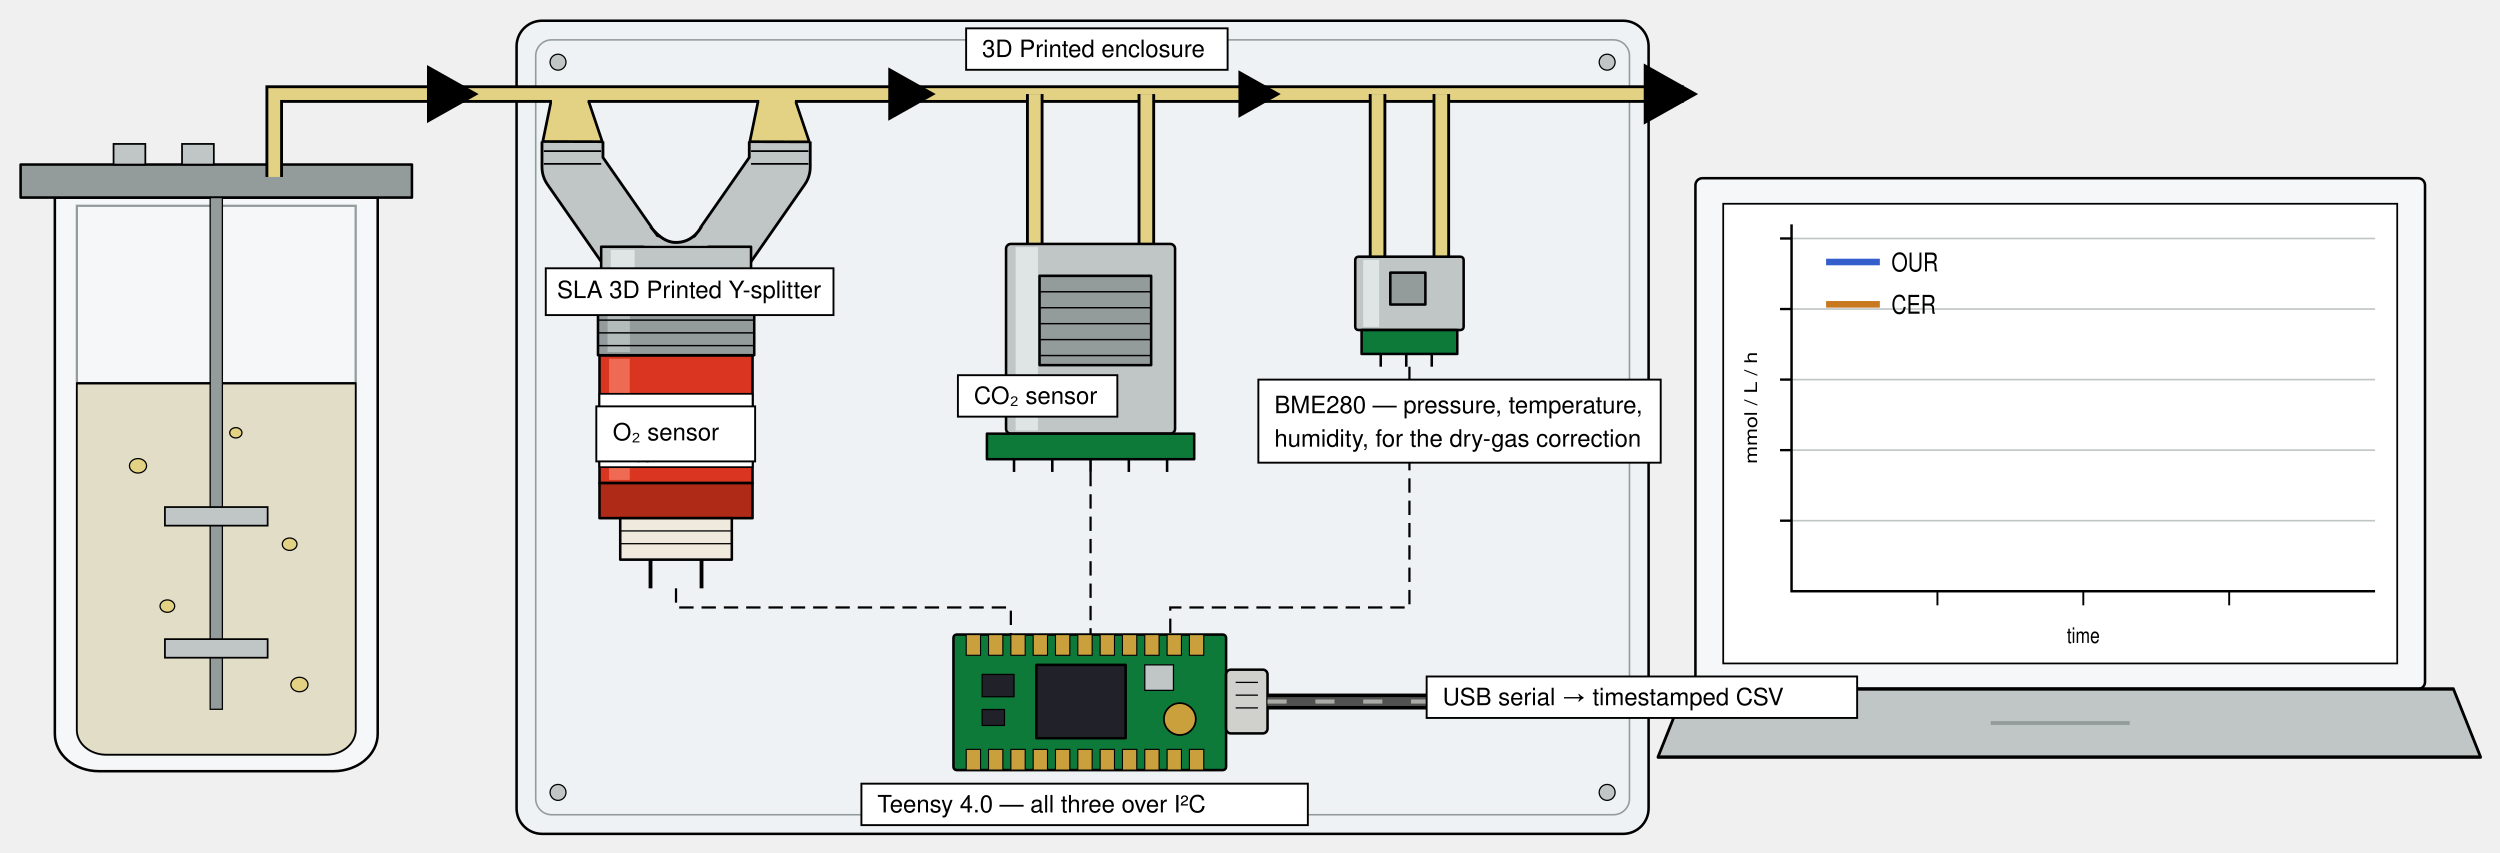
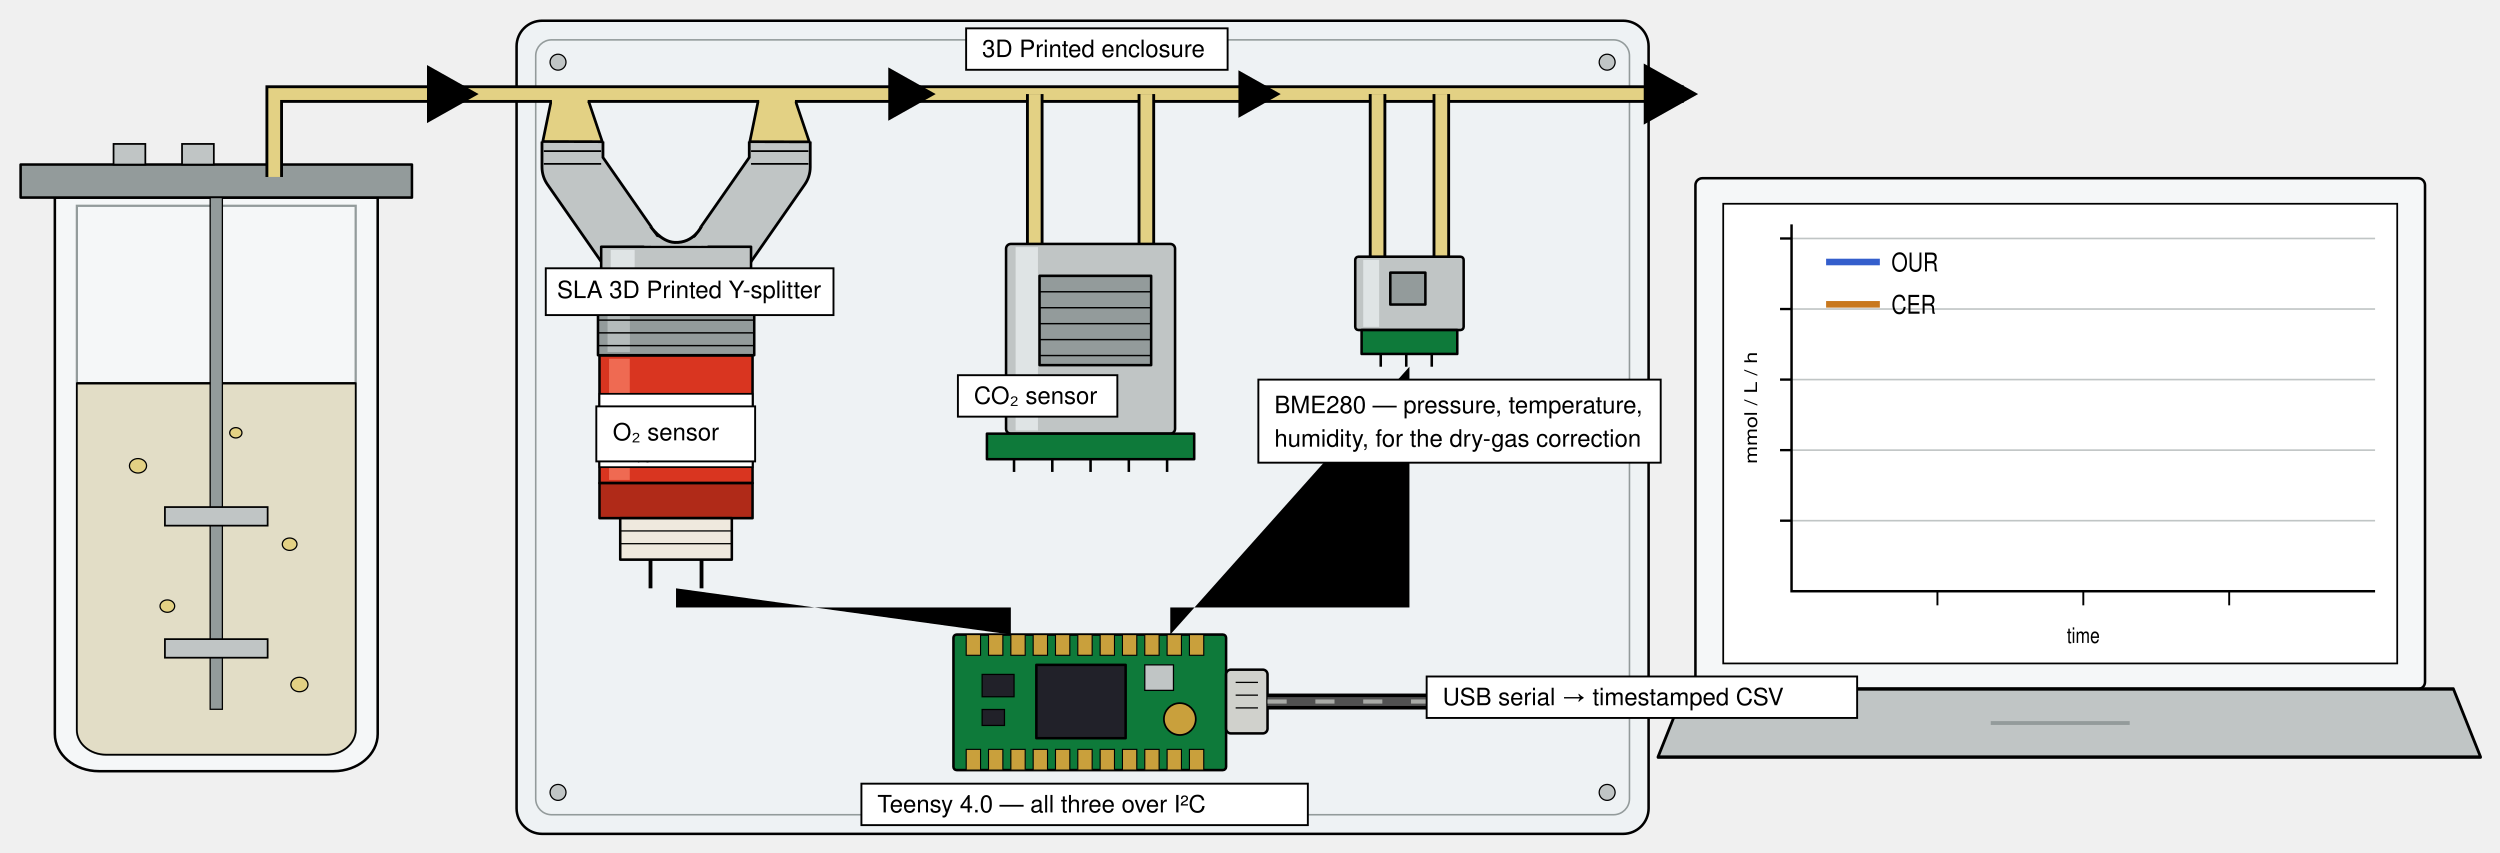
<svg xmlns="http://www.w3.org/2000/svg" viewBox="16 97 1568 535" font-family="Helvetica, Arial, sans-serif" version="1.1" id="svg111">
  <defs id="animdefs">
    <clipPath id="brothClip">
      <path d="M 64.208,337.386 H 239.086 v 217.415 a 18.408,15.53 0 0 1 -18.408,15.53 H 82.616 A 18.408,15.53 0 0 1 64.208,554.801 Z" />
    </clipPath>
  </defs>
  <defs id="defs111" />
  <style id="style1">
  .o    {stroke:#000;stroke-width:1.6;stroke-linejoin:round}
  .oth  {stroke:#000;stroke-width:1.1}
  .ohair{stroke:#000;stroke-width:0.8}
  .lead {fill:none;stroke:#000;stroke-width:1}
  .lbl  {fill:#fff;stroke:#000;stroke-width:1.2}
  .t    {font-size:15px;fill:#000}
  .tm   {font-size:12px;fill:#000}
  .ts   {font-size:9px;fill:#000}
  .tp   {font-size:11px;fill:#000}
  .sig  {fill:none;stroke:#000;stroke-width:1.4;stroke-dasharray:9 5}
  .hi   {fill:#dfe4e5}
  .hir  {fill:#ef6a52}

/* ---------------- motion ----------------
   Timed loops. A scroll-driven version was written and then removed: it needs
   animation-duration:auto, which collapses to zero if the timeline fails to
   resolve, so an unverified enhancement can silently stop the figure dead.
   See README, "Scroll-linked motion". */

.ch-sig      { animation: ch-march 1.15s linear infinite; }
.ch-flow-usb { animation: ch-march-usb 1.9s linear infinite; }
.ch-imp      { transform-box: fill-box; transform-origin: 50% 50%;
            vector-effect: non-scaling-stroke; animation: ch-blade .8s infinite; }
.ch-bub      { transform-box: view-box; animation-name: ch-rise;
            animation-timing-function: linear; animation-iteration-count: infinite; }
.ch-b1 { animation-duration: 5.4s; animation-delay: -0.0s; }
.ch-b2 { animation-duration: 6.1s; animation-delay: -2.3s; }
.ch-b3 { animation-duration: 4.8s; animation-delay: -3.6s; }
.ch-b4 { animation-duration: 6.6s; animation-delay: -1.2s; }
.ch-b5 { animation-duration: 5.0s; animation-delay: -4.1s; }
.ch-curve    { stroke-dasharray: 392; stroke-dashoffset: 392;
            animation: ch-draw 9s linear infinite; }

@keyframes ch-march     { to { stroke-dashoffset: -14; } }
@keyframes ch-march-usb { to { stroke-dashoffset: -30; } }
@keyframes ch-blade {
  0%,  24.99% { transform: scaleX(1);   }
  25%, 49.99% { transform: scaleX(.62); }
  50%, 74.99% { transform: scaleX(.30); }
  75%,   100% { transform: scaleX(.62); }
}
@keyframes ch-rise { 0% { transform: translateY(150px); } 100% { transform: translateY(-150px); } }
@keyframes ch-draw { 0% { stroke-dashoffset: 392; } 78%, 100% { stroke-dashoffset: 0; } }


@media (prefers-reduced-motion: reduce) {
  .ch-sig, .ch-flow-usb, .ch-imp, .ch-bub, .ch-curve { animation: none !important; }
  .ch-curve { stroke-dasharray: none; stroke-dashoffset: 0; }
  .ch-flow-usb, .ch-probe { display: none; }
}
</style>
  <rect height="673.565" fill="#ffffff" id="rect1" x="0" y="0" style="stroke-width:0.906" />
  <rect x="340" y="110" width="710" height="510" rx="16" fill="#eef2f4" class="o" id="rect2" />
  <rect x="352" y="122" width="686" height="486" rx="10" fill="none" stroke="#939b9b" stroke-width="1" id="rect3" />
  <circle cx="366" cy="136" r="5" fill="#c0c5c5" class="ohair" id="circle3" />
  <circle cx="1024" cy="136" r="5" fill="#c0c5c5" class="ohair" id="circle4" />
  <circle cx="366" cy="594" r="5" fill="#c0c5c5" class="ohair" id="circle5" />
  <circle cx="1024" cy="594" r="5" fill="#c0c5c5" class="ohair" id="circle6" />
  <path d="M 50.402,220.914 H 252.892 v 336.475 a 27.612,23.294 0 0 1 -27.612,23.294 H 78.014 A 27.612,23.294 0 0 1 50.402,557.389 Z" fill="#f5f7f8" class="o" id="path6" />
  <path d="M 64.208,226.091 H 239.086 v 328.71 a 18.408,15.53 0 0 1 -18.408,15.53 H 82.616 A 18.408,15.53 0 0 1 64.208,554.801 Z" fill="none" stroke="#939b9b" stroke-width="1.409" id="path7" />
  <path d="M 64.208,337.386 H 239.086 v 217.415 a 18.408,15.53 0 0 1 -18.408,15.53 H 82.616 A 18.408,15.53 0 0 1 64.208,554.801 Z" fill="#e2ddc6" class="oth" id="path8" />
  <path d="M 64.208,337.386 H 239.086" stroke="#000000" stroke-width="1.4" fill="none" id="path9" />
  <rect x="28.926" y="200.208" width="245.443" height="20.706" fill="#939b9b" class="o" id="rect9" />
  <rect x="87.218" y="187.267" width="19.942" height="12.941" fill="#c0c5c5" class="oth" id="rect10" />
  <rect x="130.171" y="187.267" width="19.942" height="12.941" fill="#c0c5c5" class="oth" id="rect11" />
  <rect x="147.812" y="220.914" width="7.67" height="320.946" fill="#939b9b" class="ohair" id="rect12" />
  <rect x="119.433" y="415.035" width="64.429" height="11.647" fill="#c0c5c5" class="oth ch-imp" id="rect13" />
  <rect x="119.433" y="497.859" width="64.429" height="11.647" fill="#c0c5c5" class="oth ch-imp" id="rect14" />
  <g clip-path="url(#brothClip)" id="bubbles">
    <ellipse cx="102.558" cy="389.152" fill="#e3d184" class="ohair ch-bub ch-b1" id="circle14" rx="5.369" ry="4.529" />
    <ellipse cx="197.668" cy="438.329" fill="#e3d184" class="ohair ch-bub ch-b2" id="circle15" rx="4.602" ry="3.882" />
    <ellipse cx="120.967" cy="477.153" fill="#e3d184" class="ohair ch-bub ch-b3" id="circle16" rx="4.602" ry="3.882" />
    <ellipse cx="203.804" cy="526.33" fill="#e3d184" class="ohair ch-bub ch-b4" id="circle17" rx="5.369" ry="4.529" />
    <ellipse cx="163.919" cy="368.446" fill="#e3d184" class="ohair ch-bub ch-b5" id="circle18" rx="3.835" ry="3.235" />
  </g>
  <g fill="none" stroke-linecap="butt" id="g31">
    <path d="M188 208 V156 H1072" stroke="#000" stroke-width="11" id="path18" />
    <path d="M188 208 V156 H1072" stroke="#e3d184" stroke-width="7.4" id="path19" />
    <path d="M375 156 V190" stroke="#000" stroke-width="11" id="path20" />
    <path d="M375 156 V190" stroke="#e3d184" stroke-width="7.4" id="path21" />
    <path d="M665 156 V250" stroke="#000" stroke-width="11" id="path24" />
    <path d="M665 156 V250" stroke="#e3d184" stroke-width="7.4" id="path25" />
    <path d="M735 156 V250" stroke="#000" stroke-width="11" id="path26" />
    <path d="M735 156 V250" stroke="#e3d184" stroke-width="7.4" id="path27" />
    <path d="M880 156 V258" stroke="#000" stroke-width="11" id="path28" />
    <path d="M880 156 V258" stroke="#e3d184" stroke-width="7.4" id="path29" />
    <path d="M920 156 V258" stroke="#000" stroke-width="11" id="path30" />
    <path d="M920 156 V258" stroke="#e3d184" stroke-width="7.4" id="path31" />
  </g>
  <polygon points="292,147 292,165 308,156 " fill="#000000" id="polygon31" transform="matrix(2.023225,0,0,2.023225,-306.9675,-159.6231)" />
  <polygon points="580,147 580,165 596,156 " fill="#000000" id="polygon32" transform="matrix(1.859004,0,0,1.859004,-505.0942,-134.0046)" />
  <polygon points="798,165 814,156 798,147 " fill="#000000" id="polygon33" transform="matrix(1.656885,0,0,1.656885,-529.4495,-102.4741)" />
  <polygon points="1056,165 1072,156 1056,147 " fill="#000000" id="polygon34" transform="matrix(2.130601,0,0,2.130601,-1202.959,-176.3737)" />
  <g id="g42" transform="translate(0.05684584,-0.2273834)">
    <path d="m 375,186 v 16 l 39,56" stroke="#000000" stroke-width="40" fill="none" stroke-linejoin="round" stroke-linecap="butt" id="path34" />
    <path d="m 505,186 v 16 l -39,56" stroke="#000000" stroke-width="40" fill="none" stroke-linejoin="round" stroke-linecap="butt" id="path35" />
    <path d="m 375,186 v 16 l 39,56" stroke="#c0c5c5" stroke-width="36.5" fill="none" stroke-linejoin="round" stroke-linecap="butt" id="path36" />
    <path d="m 505,186 v 16 l -39,56" stroke="#c0c5c5" stroke-width="36.5" fill="none" stroke-linejoin="round" stroke-linecap="butt" id="path37" />
    <path d="m 357,192 h 36 m -36,8 h 36" stroke="#000000" stroke-width="1.1" id="path38" />
    <path d="m 487,192 h 36 m -36,8 h 36" stroke="#000000" stroke-width="1.1" id="path39" />
    <rect x="393" y="252" width="94" height="30" fill="#c0c5c5" class="o" id="rect39" />
    <rect x="399" y="254" width="15" height="26" class="hi" id="rect40" />
    <rect x="391" y="282" width="98" height="38" fill="#939b9b" class="o" id="rect41" />
    <rect x="397" y="284" width="14" height="34" fill="#b4bbbb" id="rect42" />
    <path d="m 391,290 h 98 m -98,8 h 98 m -98,8 h 98 m -98,8 h 98" stroke="#000000" stroke-width="0.9" id="path42" />
  </g>
  <rect x="392" y="320" width="96" height="80" fill="#d93520" class="o" id="rect43" />
  <rect x="398" y="322" width="13" height="76" class="hir" id="rect44" />
  <rect x="392" y="344" width="96" height="46" fill="#fff" class="oth" id="rect45" />
  <text x="404" y="360" class="ts" id="text45">AO2 CiTiceL®</text>
  <text x="404" y="373" class="ts" id="text46">AA428-210</text>
  <text x="404" y="385" class="ts" id="text47">Oxygen</text>
  <rect x="392" y="400" width="96" height="22" fill="#b02a18" class="o" id="rect47" />
  <rect x="405" y="422" width="70" height="26" fill="#efe9de" class="o" id="rect48" />
  <path d="M405 430 h70 M405 438 h70" stroke="#000" stroke-width="0.8" id="path48" />
  <path d="M424 448 v18 M456 448 v18" stroke="#000" stroke-width="2.4" id="path49" />
  <path style="fill:#c0c5c5;fill-opacity:1;stroke:#c0c5c5;stroke-width:1.401;stroke-dasharray:none;stroke-opacity:1" d="m 427.903,246.308 -5.915,3.972 35.957,0.092 -5.229,-3.861 -11.381,2.578 z" id="path116" />
  <rect x="647" y="250" width="106" height="119" rx="3" fill="#c0c5c5" class="o" id="rect49" />
  <rect x="653" y="252" width="14" height="115" class="hi" id="rect50" />
  <rect x="668" y="270" width="70" height="56" fill="#939b9b" class="o" id="rect51" />
  <path d="M668 280 h70 M668 290 h70 M668 300 h70 M668 310 h70 M668 320 h70" stroke="#000" stroke-width="0.9" id="path51" />
  <rect x="635" y="369" width="130" height="16" fill="#0e7a3a" class="o" id="rect52" />
  <path d="M652 385 v8 M676 385 v8 M700 385 v8 M724 385 v8 M748 385 v8" stroke="#000" stroke-width="1.6" id="path52" />
  <rect x="866" y="258" width="68" height="46" rx="2" fill="#c0c5c5" class="o" id="rect53" />
  <rect x="871" y="260" width="10" height="42" class="hi" id="rect54" />
  <rect x="888" y="268" width="22" height="20" fill="#939b9b" class="o" id="rect55" />
  <rect x="870" y="304" width="60" height="15" fill="#0e7a3a" class="o" id="rect56" />
  <path d="M882 319 v8 M898 319 v8 M914 319 v8" stroke="#000" stroke-width="1.6" id="path56" />
-   <path d="M440 466 V478 H650 V495" class="sig" id="path57" />
-   <path d="M700 393 V495" class="sig" id="path58" />
-   <path d="M900 327 V478 H750 V495" class="sig" id="path59" />
+   <path d="M440 466 V478 H650 V495" class="ch-sig" id="path57" />
+   <path d="M700 393 V495" class="ch-sig" id="path58" />
+   <path d="M900 327 V478 H750 V495" class="ch-sig" id="path59" />
  <g id="g86">
    <rect x="614" y="495" width="171" height="85" rx="2" fill="#0e7a3a" class="o" id="rect59" />
    <g fill="#c9a03c" stroke="#000" stroke-width="0.7" id="g81">
      <rect x="622" y="495" width="9" height="13" id="rect60" />
      <rect x="636" y="495" width="9" height="13" id="rect61" />
      <rect x="650" y="495" width="9" height="13" id="rect62" />
      <rect x="664" y="495" width="9" height="13" id="rect63" />
      <rect x="678" y="495" width="9" height="13" id="rect64" />
      <rect x="692" y="495" width="9" height="13" id="rect65" />
      <rect x="706" y="495" width="9" height="13" id="rect66" />
      <rect x="720" y="495" width="9" height="13" id="rect67" />
      <rect x="734" y="495" width="9" height="13" id="rect68" />
      <rect x="748" y="495" width="9" height="13" id="rect69" />
      <rect x="762" y="495" width="9" height="13" id="rect70" />
      <rect x="622" y="567" width="9" height="13" id="rect71" />
      <rect x="636" y="567" width="9" height="13" id="rect72" />
      <rect x="650" y="567" width="9" height="13" id="rect73" />
      <rect x="664" y="567" width="9" height="13" id="rect74" />
      <rect x="678" y="567" width="9" height="13" id="rect75" />
      <rect x="692" y="567" width="9" height="13" id="rect76" />
      <rect x="706" y="567" width="9" height="13" id="rect77" />
      <rect x="720" y="567" width="9" height="13" id="rect78" />
      <rect x="734" y="567" width="9" height="13" id="rect79" />
      <rect x="748" y="567" width="9" height="13" id="rect80" />
      <rect x="762" y="567" width="9" height="13" id="rect81" />
    </g>
    <rect x="666" y="514" width="56" height="46" fill="#212129" class="o" id="rect82" />
    <rect x="632" y="520" width="20" height="14" fill="#212129" class="ohair" id="rect83" />
    <rect x="632" y="542" width="14" height="10" fill="#212129" class="ohair" id="rect84" />
    <rect x="734" y="514" width="18" height="16" fill="#c0c5c5" class="ohair" id="rect85" />
    <circle cx="756" cy="548" r="10" fill="#c9a03c" class="oth" id="circle85" />
    <rect x="785" y="517" width="26" height="40" rx="3" fill="#d0d1cc" class="o" id="rect86" />
    <path d="M791 525 h14 M791 533 h14 M791 541 h14" stroke="#000" stroke-width="0.8" id="path86" />
  </g>
  <path d="m 811,537 h 248.433" stroke="#000000" stroke-width="10" fill="none" id="path87" />
  <path d="m 811,537 h 250.252" stroke="#515151" stroke-width="5.545" fill="none" id="path88" />
  <path class="ch-flow-usb" d="m 811,537 h 250" fill="none" stroke="#a9aba7" stroke-width="2.6" stroke-dasharray="12 18" id="flowusb" />
  <rect x="1079.374" y="208.779" width="457.595" height="320.346" rx="4.358" fill="#f5f7f8" class="o" id="rect88" />
  <rect x="1096.806" y="224.797" width="422.731" height="288.311" fill="#ffffff" class="oth" id="rect89" />
  <g id="plotgroup" transform="translate(-149.36,-37.22) scale(1.105)">
    <g stroke="#c0c5c5" stroke-width="0.7" id="g89" transform="matrix(1.089512,0,0,1.334773,-140.8798,-191.6527)">
      <path d="m 1200,456 h 304 m -304,-30 h 304 m -304,-30 h 304 m -304,-30 h 304 m -304,-30 h 304" id="path89" />
    </g>
    <path d="m 1166.535,248.822 v 208.225 h 331.212" fill="none" stroke="#000000" stroke-width="1.4" id="path90" />
    <g stroke="#000000" stroke-width="1" id="g92" transform="matrix(1.089512,0,0,1.334773,-140.8798,-191.6527)">
      <path d="m 1200,456 h -6 m 6,-30 h -6 m 6,-30 h -6 m 6,-30 h -6 m 6,-30 h -6" id="path91" />
      <path d="m 1276,486 v 6 m 76,-6 v 6 m 76,-6 v 6" id="path92" />
    </g>
    <polyline fill="none" stroke="#345ecc" stroke-width="2.8" points="1200,478 1237,472 1273,459 1309,439 1340,414 1367,386 1392,364 1413,352 1431,349 1449,355 1468,377 1486,408 1504,433" id="polyline92" transform="matrix(1.089512,0,0,1.334773,-140.8798,-191.6527)" class="ch-curve" />
    <polyline fill="none" stroke="#c8781e" stroke-width="2.8" points="1200,479 1237,473 1273,461 1309,441 1340,416 1367,386 1392,361 1413,346 1431,336 1449,338 1468,355 1486,383 1504,408" id="polyline93" transform="matrix(1.089512,0,0,1.334773,-140.8798,-191.6527)" class="ch-curve" />
    <g transform="matrix(1.089512,0,0,1.334773,-140.8798,-191.6527)" class="ch-probe" id="probes">
      <circle r="4" cx="0" cy="0" fill="#345ecc" stroke="#fff" stroke-width="1.2">
        <animateMotion dur="9s" repeatCount="indefinite" calcMode="linear" keyPoints="0;1;1" keyTimes="0;0.78;1" path="M1200,478 L1237,472 L1273,459 L1309,439 L1340,414 L1367,386 L1392,364 L1413,352 L1431,349 L1449,355 L1468,377 L1486,408 L1504,433" />
      </circle>
      <circle r="4" cx="0" cy="0" fill="#c8781e" stroke="#fff" stroke-width="1.2">
        <animateMotion dur="9s" repeatCount="indefinite" calcMode="linear" keyPoints="0;1;1" keyTimes="0;0.78;1" path="M1200,479 L1237,473 L1273,461 L1309,441 L1340,416 L1367,386 L1392,361 L1413,346 L1431,336 L1449,338 L1468,355 L1486,383 L1504,408" />
      </circle>
    </g>
    <g id="g94" transform="matrix(1.089512,0,0,1.334773,-140.8798,-191.6527)">
      <path d="m 1218,346 h 28" stroke="#345ecc" stroke-width="2.8" id="path93" />
      <text x="1252" y="350" class="tp" id="text93">OUR</text>
      <path d="m 1218,364 h 28" stroke="#c8781e" stroke-width="2.8" id="path94" />
      <text x="1252" y="368" class="tp" id="text94">CER</text>
    </g>
    <text x="1474.476" y="439.457" class="tp" text-anchor="middle" id="text95" transform="scale(0.9034669,1.106847)" style="stroke-width:1.206">time</text>
    <text x="-318.865" y="1269.469" class="tp" text-anchor="middle" transform="matrix(0,-1.106847,0.9034669,0,0,0)" id="text96" style="stroke-width:1.206">mmol / L / h</text>
  </g>
  <polygon points="1572,572 1088,572 1104,540 1556,540 " fill="#c0c5c5" class="o" id="polygon96" transform="matrix(1.066056,0,0,1.335409,-103.9986,-192.0059)" />
  <path d="m 1264.591,550.481 h 87.161" stroke="#939b9b" stroke-width="2.412" id="path96" />
  <rect x="358.312" y="265.268" width="180.453" height="29.355" class="lbl" id="rect98" />
  <text x="365.351" y="283.949" class="t" id="text98">SLA 3D Printed Y-splitter</text>
  <rect x="805.242" y="335.094" width="252.348" height="52.098" class="lbl" id="rect99" />
  <text x="815.291" y="356.144" class="t" id="text100">BME280 — pressure, temperature,</text>
  <text x="815.291" y="377.144" class="t" id="text101">humidity, for the dry-gas correction</text>
  <rect x="621.957" y="114.775" width="164" height="26" class="lbl" id="rect102" />
  <text x="631.957" y="132.775" class="t" id="text103">3D Printed enclosure</text>
  <rect x="390.008" y="351.877" width="99.607" height="34.516" class="lbl" id="rect104" />
  <text x="400.315" y="373.183" class="t" id="text105">O₂ sensor</text>
  <rect x="616.8" y="332.322" width="100" height="26" class="lbl" id="rect106" />
  <text x="626.8" y="350.322" class="t" id="text107">CO₂ sensor</text>
  <rect x="556.282" y="588.518" width="280" height="26" class="lbl" id="rect107" />
  <text x="566.282" y="606.518" class="t" id="text108">Teensy 4.0 — all three over I²C</text>
  <rect x="910.798" y="521.296" width="270" height="26" class="lbl" id="rect108" />
  <text x="920.798" y="539.296" class="t" id="text109">USB serial → timestamped CSV</text>
  <path style="fill:#eef2f4;fill-opacity:1;stroke:#000000;stroke-width:1.856;stroke-dasharray:none" d="m 424.038,239.033 c 0,0 6.39,9.615 15.106,10.021 12.024,0.561 16.707,-9.966 16.707,-9.966" id="path113" />
  <path style="fill:#e3d184;fill-opacity:1;stroke:#000000;stroke-width:1.704;stroke-dasharray:none" d="m 486.285,185.873 37.319,0.104 -8.506,-25.199 -23.638,-0.104 z" id="path114" />
  <path style="fill:#e3d184;fill-opacity:1;stroke:#000000;stroke-width:1.704;stroke-dasharray:none" d="m 356.433,185.762 37.319,0.104 -8.506,-25.199 -23.638,-0.104 z" id="path114-9" />
  <path style="fill:#e3d184;fill-opacity:1;stroke:#e3d184;stroke-width:1.748;stroke-dasharray:none;stroke-opacity:1" d="m 362.836,156.216 c 0.316,0 0.079,7.396 0.474,7.324 0.395,-0.072 19.993,0.435 19.993,0.435 l 0.948,-9.281 z" id="path115" />
  <path style="fill:#e3d184;fill-opacity:1;stroke:#e3d184;stroke-width:1.748;stroke-dasharray:none;stroke-opacity:1" d="m 492.858,156.329 c 0.316,0 0.079,7.396 0.474,7.324 0.395,-0.072 19.993,0.435 19.993,0.435 l 0.948,-9.281 z" id="path115-8" />
</svg>
